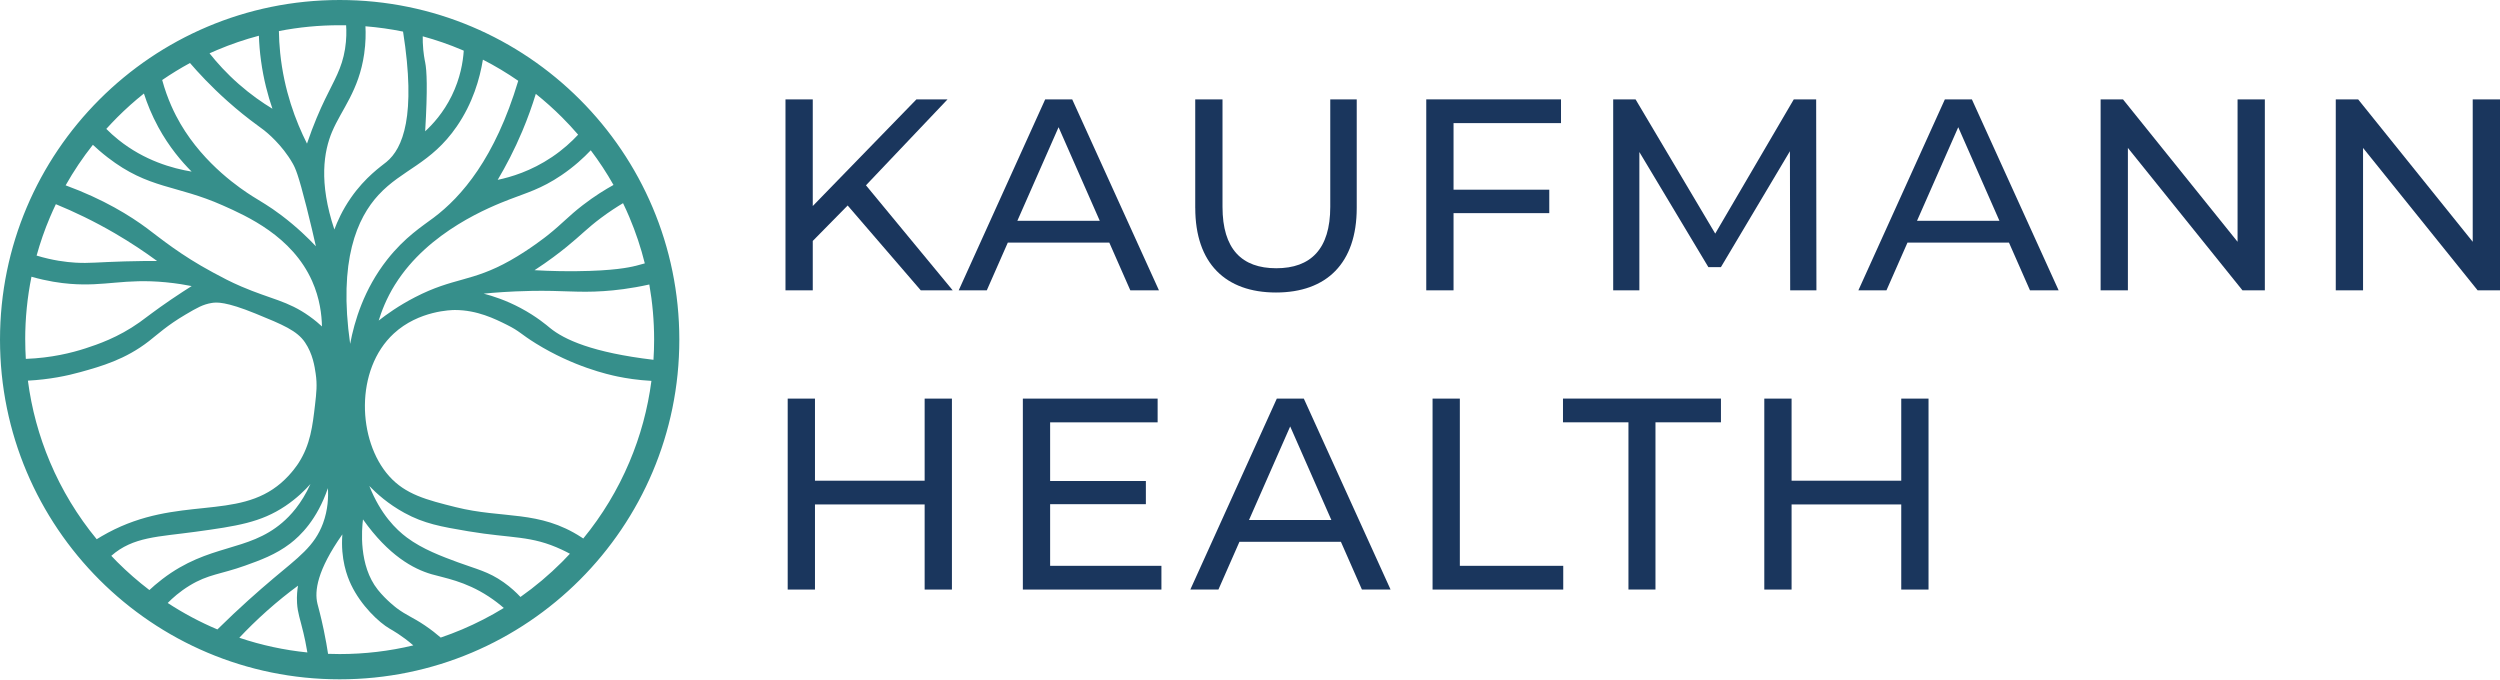
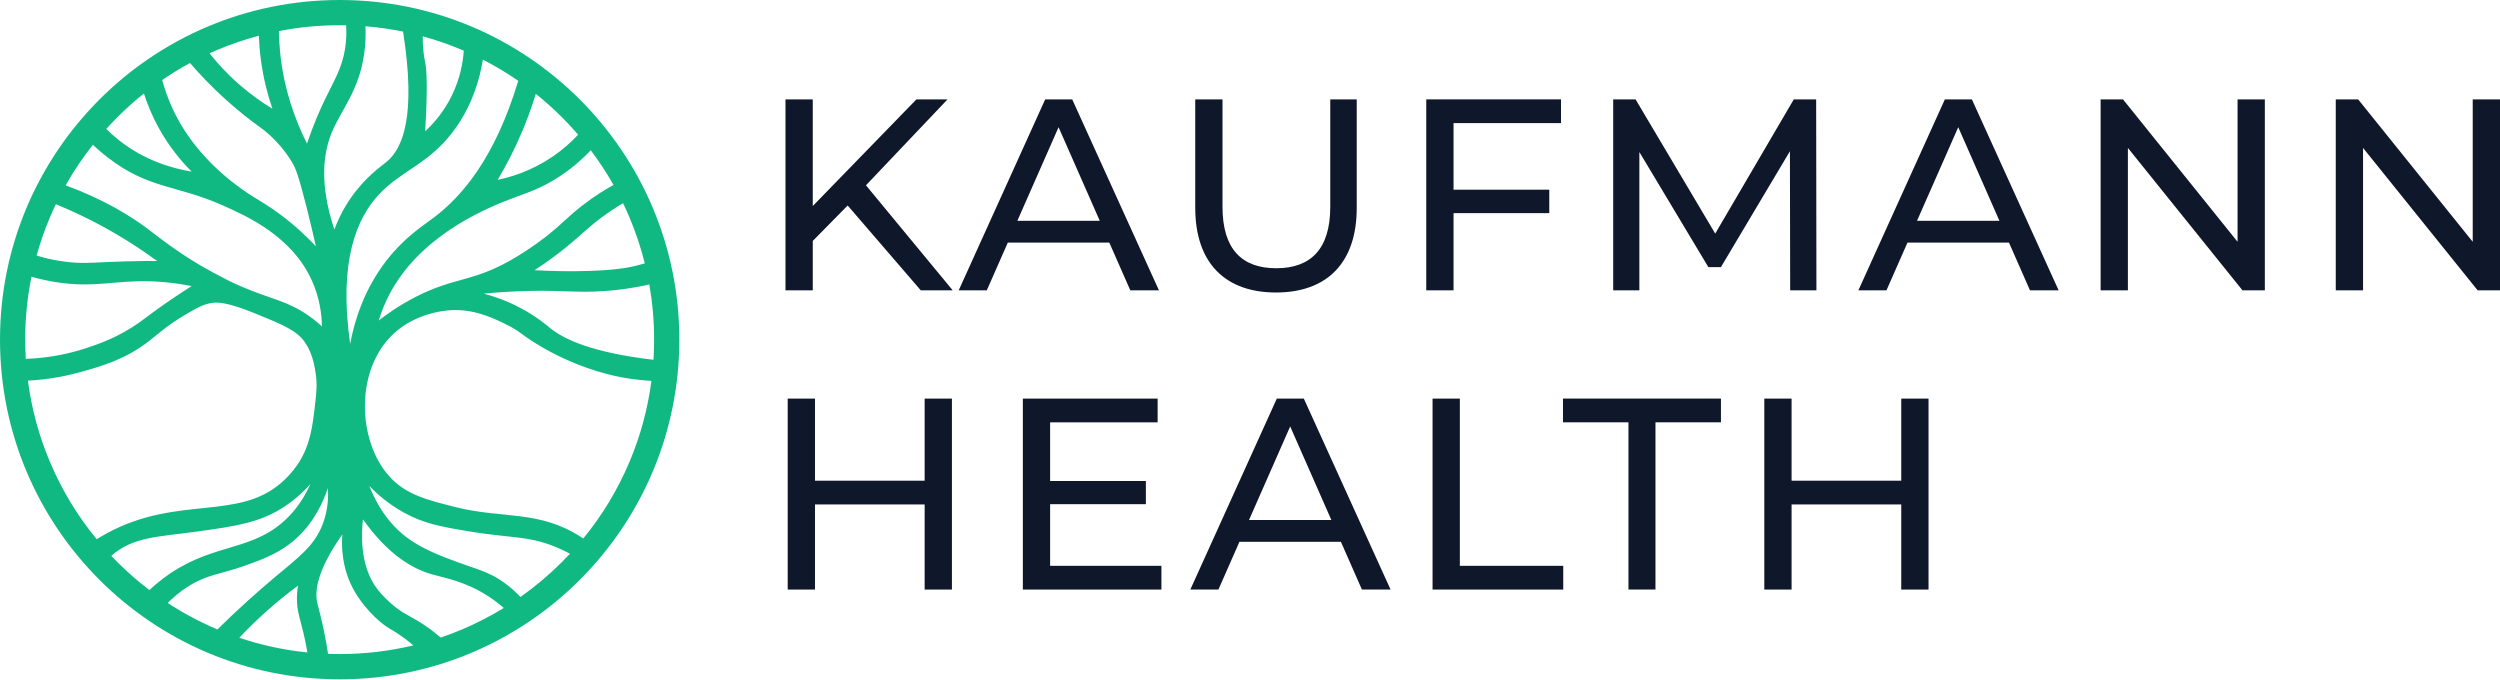
<svg xmlns="http://www.w3.org/2000/svg" id="Layer_2" data-name="Layer 2" viewBox="0 0 769.81 209.18">
  <defs>
    <style>
      .cls-1 {
-         fill: #1a365d;
+         fill: #0F172A;
      }

      .cls-2 {
-         fill: #368f8b;
+         fill: #10B981;
      }
    </style>
  </defs>
  <g id="Layer_1-2" data-name="Layer 1">
    <g>
      <path class="cls-1" d="M261.02,63.27l-10.75,10.92v15.2h-8.4V30.6h8.4v32.84l31.92-32.84h9.58l-25.12,26.46,26.71,32.34h-9.83l-22.51-26.12Z" />
      <path class="cls-1" d="M341.58,74.7h-31.25l-6.47,14.7h-8.65l26.63-58.8h8.32l26.71,58.8h-8.82l-6.47-14.7ZM338.64,67.98l-12.68-28.81-12.69,28.81h25.37Z" />
      <path class="cls-1" d="M368.04,64.03V30.6h8.4v33.1c0,13.02,5.96,18.9,16.55,18.9s16.63-5.88,16.63-18.9V30.6h8.15v33.43c0,17.05-9.32,26.04-24.86,26.04s-24.86-8.99-24.86-26.04Z" />
      <path class="cls-1" d="M447.58,37.91v20.5h29.48v7.22h-29.48v23.77h-8.4V30.6h41.49v7.31h-33.1Z" />
      <path class="cls-1" d="M551.24,89.4l-.08-42.84-21.25,35.7h-3.86l-21.25-35.45v42.59h-8.06V30.6h6.89l24.53,41.33,24.19-41.33h6.89l.08,58.8h-8.06Z" />
      <path class="cls-1" d="M618.61,74.7h-31.25l-6.47,14.7h-8.65l26.63-58.8h8.32l26.71,58.8h-8.82l-6.47-14.7ZM615.67,67.98l-12.68-28.81-12.69,28.81h25.37Z" />
      <path class="cls-1" d="M697.4,30.6v58.8h-6.89l-35.28-43.85v43.85h-8.4V30.6h6.89l35.28,43.85V30.6h8.4Z" />
      <path class="cls-1" d="M769.81,30.6v58.8h-6.89l-35.28-43.85v43.85h-8.4V30.6h6.89l35.28,43.85V30.6h8.4Z" />
    </g>
    <g>
      <path class="cls-1" d="M293.12,122.74v58.8h-8.4v-26.21h-33.77v26.21h-8.4v-58.8h8.4v25.28h33.77v-25.28h8.4Z" />
      <path class="cls-1" d="M357.63,174.23v7.31h-42.67v-58.8h41.5v7.31h-33.1v18.06h29.48v7.14h-29.48v18.98h34.27Z" />
      <path class="cls-1" d="M412.9,166.84h-31.25l-6.47,14.7h-8.65l26.63-58.8h8.32l26.71,58.8h-8.82l-6.47-14.7ZM409.96,160.12l-12.68-28.81-12.68,28.81h25.37Z" />
      <path class="cls-1" d="M441.12,122.74h8.4v51.49h31.84v7.31h-40.24v-58.8Z" />
      <path class="cls-1" d="M501.44,130.04h-20.16v-7.31h48.64v7.31h-20.16v51.49h-8.32v-51.49Z" />
      <path class="cls-1" d="M593.84,122.74v58.8h-8.4v-26.21h-33.77v26.21h-8.4v-58.8h8.4v25.28h33.77v-25.28h8.4Z" />
    </g>
    <path class="cls-2" d="M104.59,0C46.83,0,0,46.83,0,104.59s46.83,104.59,104.59,104.59,104.59-46.83,104.59-104.59S162.35,0,104.59,0ZM91.47,185.73c.19,3.07.93,4.79,1.96,9.12.34,1.41.79,3.49,1.22,6.06-7.16-.73-14.17-2.24-20.96-4.53,2.5-2.66,5.31-5.43,8.46-8.24,3.32-2.96,6.56-5.55,9.62-7.8-.21,1.19-.44,3.08-.3,5.39h0ZM83.93,178.33c-4.27,3.6-10.16,8.76-16.99,15.49-.01,0-.02,0-.04-.02-5.35-2.26-10.44-4.98-15.26-8.13,1.46-1.48,3.68-3.49,6.71-5.34,5.81-3.55,9.54-3.45,17.12-6.16,4.52-1.62,9.43-3.38,13.9-6.81,3.07-2.36,8.26-7.29,11.6-17.05.16,2.7.05,6.59-1.5,10.82-2.6,7.06-7.56,10.47-15.54,17.19h0ZM7.76,104.59c0-6.58.65-13.05,1.93-19.38,4.91,1.41,8.99,1.96,11.89,2.19,10.87.87,16.69-1.7,29.47-.48,3.44.33,6.22.82,7.97,1.17-1.47.93-3.69,2.34-6.33,4.14-5.07,3.45-7.53,5.46-9.71,7.01-6.61,4.7-13.03,6.85-16.63,8.02-4.27,1.39-10.55,2.96-18.4,3.25-.12-1.97-.18-3.94-.18-5.92h0ZM45.43,70.42c-5.39-4.01-13.47-9.03-25.22-13.35,2.47-4.37,5.26-8.54,8.39-12.48,1.12,1.05,2.65,2.42,4.56,3.89,12.7,9.81,21.08,8.38,35.42,14.76,7.43,3.3,21.35,9.49,27.51,23.26,2.43,5.44,2.98,10.54,3.05,14.02-.77-.71-2.1-1.89-3.89-3.16-6.7-4.77-11.8-5.21-20.9-9.12-3.45-1.48-5.81-2.75-8.74-4.33-10.04-5.39-16.21-10.53-20.18-13.48h0ZM55.59,38.15c-1.79-3.06-4.02-7.55-5.65-13.51,2.76-1.89,5.61-3.64,8.56-5.24,2.5,2.9,6.36,7.11,11.53,11.72,1.7,1.52,3.28,2.84,4.69,3.98,3.41,2.75,4.96,3.72,6.61,5.02.78.62,5.51,4.42,8.78,10.17.87,1.53,1.71,3.33,4.29,13.51,1.26,4.99,2.22,9.13,2.87,12.04-2.28-2.43-5.82-5.91-10.61-9.53-3.94-2.98-6.28-4.19-8.99-5.92-3.27-2.09-14.62-9.51-22.08-22.24h0ZM102.29,40.5c2.85-6.77,8.23-12.57,9.85-23.92.49-3.41.5-6.35.39-8.49,3.91.32,7.77.86,11.58,1.64,4.1,25.99-.07,36-5.1,40.13-1.63,1.34-6.51,4.64-10.96,11.05-2.63,3.78-4.18,7.32-5.09,9.76-4.87-14.6-3.24-24.09-.68-30.17h0ZM116.57,60.01c7.21-7.84,16.12-9.52,24.06-21.05,4.96-7.2,7.1-14.7,8.07-20.59,3.78,1.93,7.41,4.11,10.88,6.51-7.16,23.9-17.51,35.73-26.02,42.13-3.47,2.61-8.89,6.01-14.32,12.91-7.2,9.16-10.1,18.99-11.42,25.96-3.68-25.79,2.2-38.77,8.74-45.87h0ZM121.68,87.57c10.3-16.5,29.63-23.99,35.17-26.15,5.14-2,9.78-3.23,16.02-7.46,3.91-2.65,6.9-5.42,9.04-7.68,2.57,3.4,4.91,6.96,7,10.67-2.47,1.37-5.81,3.4-9.47,6.23-4.48,3.46-6.16,5.56-10.73,9.21-.39.32-5.57,4.42-11.58,7.81-11.93,6.73-17.37,5.14-29.35,11.33-5.06,2.61-8.85,5.36-11.17,7.18.82-2.67,2.31-6.73,5.06-11.14h0ZM193.81,66.9c1.96,4.63,3.54,9.37,4.74,14.2-.83.25-1.74.5-2.73.74-2.09.51-6.87,1.55-18.15,1.66-3.38.04-7.83,0-13.07-.3,4.38-2.85,7.7-5.42,9.87-7.18,4.54-3.69,6.28-5.69,10.58-8.91,2.59-1.94,4.94-3.44,6.8-4.55.69,1.43,1.34,2.87,1.96,4.33h0ZM163.18,89.58c10.47-.2,14.62.61,22.75.06,3.33-.22,8.14-.73,14.01-2.04.98,5.57,1.48,11.24,1.48,16.99,0,2.08-.07,4.15-.2,6.2-18.78-2.22-27.49-6.22-31.88-9.82-.9-.74-4.1-3.5-9.09-6.15-4.5-2.39-8.54-3.68-11.31-4.4,3.06-.3,8.05-.71,14.24-.83h0ZM178.02,41.47c-2.03,2.18-4.67,4.61-8.03,6.87-6.47,4.37-12.71,6.2-16.74,7.04,2.53-4.24,5.15-9.24,7.57-14.98,1.71-4.06,3.07-7.91,4.17-11.5,2.8,2.24,5.5,4.65,8.07,7.22,1.73,1.73,3.38,3.51,4.96,5.35h0ZM142.8,15.6c-.23,3.5-1.06,8.5-3.69,13.87-2.58,5.27-5.9,8.85-8.19,10.96.79-13.23.5-18.76,0-21.24-.11-.53-.61-2.88-.73-6.08-.02-.71-.03-1.35-.02-1.93,4.1,1.12,8.14,2.51,12.09,4.19.18.07.35.16.52.23ZM106.58,7.79c.11,1.71.15,4.28-.34,7.32-.97,5.97-3.29,9.52-6.14,15.43-1.52,3.14-3.57,7.76-5.57,13.68-3.5-6.94-7.08-16.41-8.26-27.94-.24-2.33-.36-4.57-.39-6.71,6.12-1.2,12.37-1.8,18.71-1.8.66,0,1.33.01,1.99.02h0ZM79.72,10.99c.08,2.41.28,5.01.66,7.76.78,5.71,2.11,10.67,3.51,14.74-3.11-1.88-6.69-4.37-10.39-7.62-3.72-3.27-6.68-6.55-8.98-9.45.79-.36,1.58-.71,2.38-1.04,4.19-1.77,8.47-3.23,12.82-4.38ZM44.32,28.8c.98,3.07,2.39,6.6,4.42,10.34,3.34,6.13,7.2,10.63,10.27,13.7-5.89-.97-14.53-3.37-22.55-9.8-1.37-1.1-2.61-2.22-3.73-3.35,1.1-1.21,2.23-2.4,3.39-3.57,2.61-2.61,5.34-5.05,8.19-7.32ZM17.19,62.87c5.58,2.29,11.72,5.21,18.15,8.95,4.85,2.83,9.19,5.72,13.02,8.54-2.26,0-5.73,0-9.97.13-8.44.24-10.87.64-15.12.39-2.93-.17-7.05-.68-12-2.18,1.11-4,2.47-7.94,4.11-11.79.58-1.36,1.18-2.71,1.82-4.04h0ZM8.58,117.21c6.68-.35,12.2-1.52,16.24-2.65,6.34-1.77,13.77-3.85,21.06-9.53,2.62-2.04,5.61-4.85,11.22-8.15,3.56-2.1,5.42-3.17,8.15-3.6,1.43-.23,4.27-.46,13.44,3.28,8.49,3.46,12.79,5.27,15.24,8.89,2.38,3.52,2.95,7.37,3.28,9.63.5,3.38.23,5.83-.21,9.63-.76,6.51-1.42,12.16-5.03,17.81-.27.43-2.2,3.4-5.35,6.13-13.5,11.73-31.87,3.87-53.39,15.39-1.4.75-2.58,1.46-3.45,2-5.92-7.19-10.76-15.16-14.4-23.79-3.4-8.05-5.67-16.44-6.79-25.06h0ZM34.27,171.15c6.7-5.9,14.46-5.83,25.96-7.41,12.66-1.74,20.04-2.83,27.64-7.93,3.54-2.38,6.09-4.92,7.73-6.78-2.81,6.22-6.27,9.84-8.67,11.89-10.7,9.17-22.53,6.37-36.96,17.41-1.71,1.31-3.06,2.5-3.97,3.36-3.46-2.64-6.76-5.51-9.88-8.63-.63-.63-1.24-1.26-1.85-1.91h0ZM101.02,201.34c-.28-1.82-.7-4.36-1.33-7.35-.91-4.36-1.73-7.23-1.94-8.09-.94-3.85-.15-10.24,7.67-21.35-.58,7.62,1.47,12.94,2.69,15.5,3.06,6.43,8.59,11.63,11.89,13.54.69.4,3.76,2.09,7.27,5.14h0c-7.37,1.77-14.96,2.67-22.68,2.67-1.2,0-2.38-.03-3.57-.07h0ZM135.69,196.31c-1.2-1.04-2.86-2.38-4.94-3.78-3.69-2.48-5.55-3.01-8.56-5.25,0,0-3.26-2.43-5.85-5.69-5.96-7.48-4.93-18.64-4.57-21.66,7.9,11.15,15.49,15.24,21.09,16.88,3.94,1.16,10.31,2.09,17.6,6.86,1.89,1.24,3.45,2.47,4.67,3.54-4.1,2.51-8.39,4.72-12.85,6.61-2.17.92-4.37,1.75-6.59,2.51h0ZM160.26,183.82c-1.23-1.32-2.94-2.94-5.16-4.51-4.75-3.36-8.39-4.05-14.12-6.17-4.87-1.8-10.88-4.02-15.72-7.64-3.3-2.47-8.04-7.07-11.54-15.86,2.25,2.34,5.81,5.55,10.8,8.28,6.09,3.33,11.22,4.24,19.66,5.67,13.6,2.29,19.27,1.19,28.87,5.69.92.43,1.74.85,2.44,1.23-.8.86-1.61,1.71-2.44,2.54-3.98,3.98-8.25,7.57-12.79,10.77h0ZM179.6,165.82c-.19-.12-.38-.25-.59-.39-13.05-8.47-24.06-5.6-38.74-9.28-8.81-2.21-15.4-3.86-20.48-9.57-9.72-10.9-10.57-32.78,1.48-43.89,7.68-7.09,17.86-7.23,18.8-7.23,6.87,0,12.35,2.73,16.06,4.58,4,2,4.1,2.75,8.83,5.69,11.64,7.22,22.29,9.6,25.28,10.22,2.58.53,6.09,1.1,10.35,1.33-1.12,8.6-3.38,16.97-6.78,25-3.61,8.53-8.37,16.42-14.21,23.54h0Z" />
  </g>
</svg>
